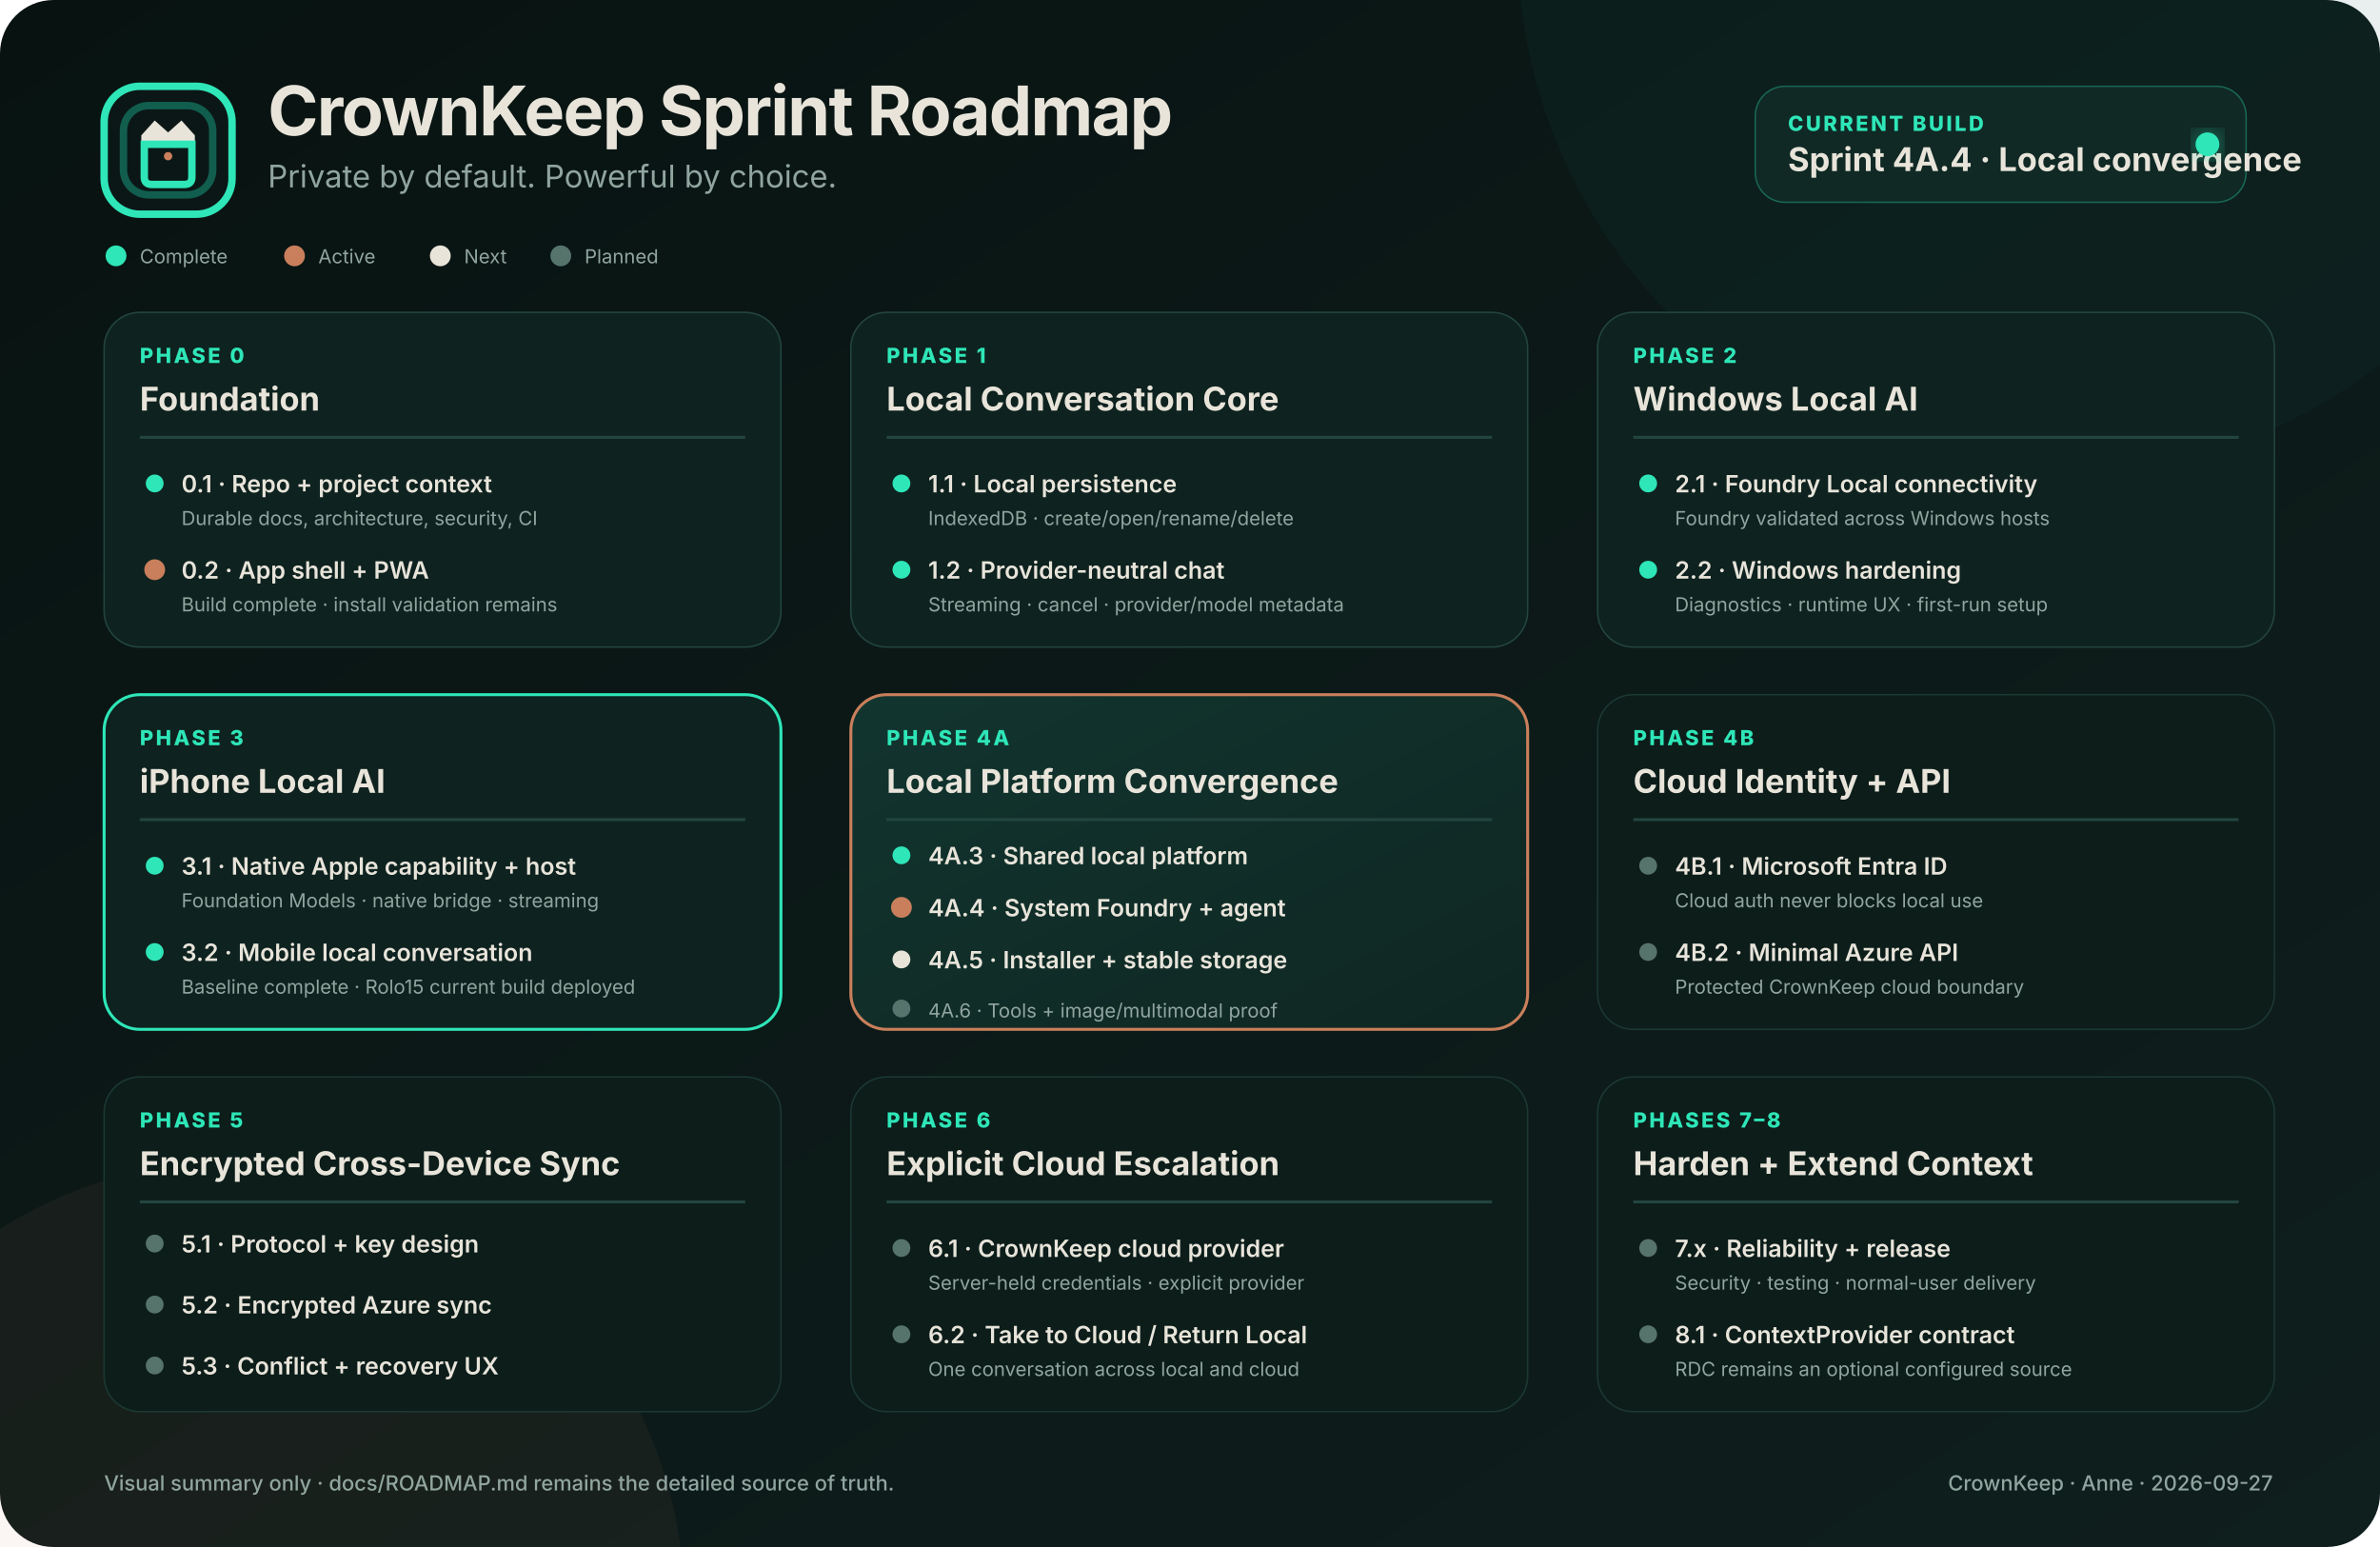
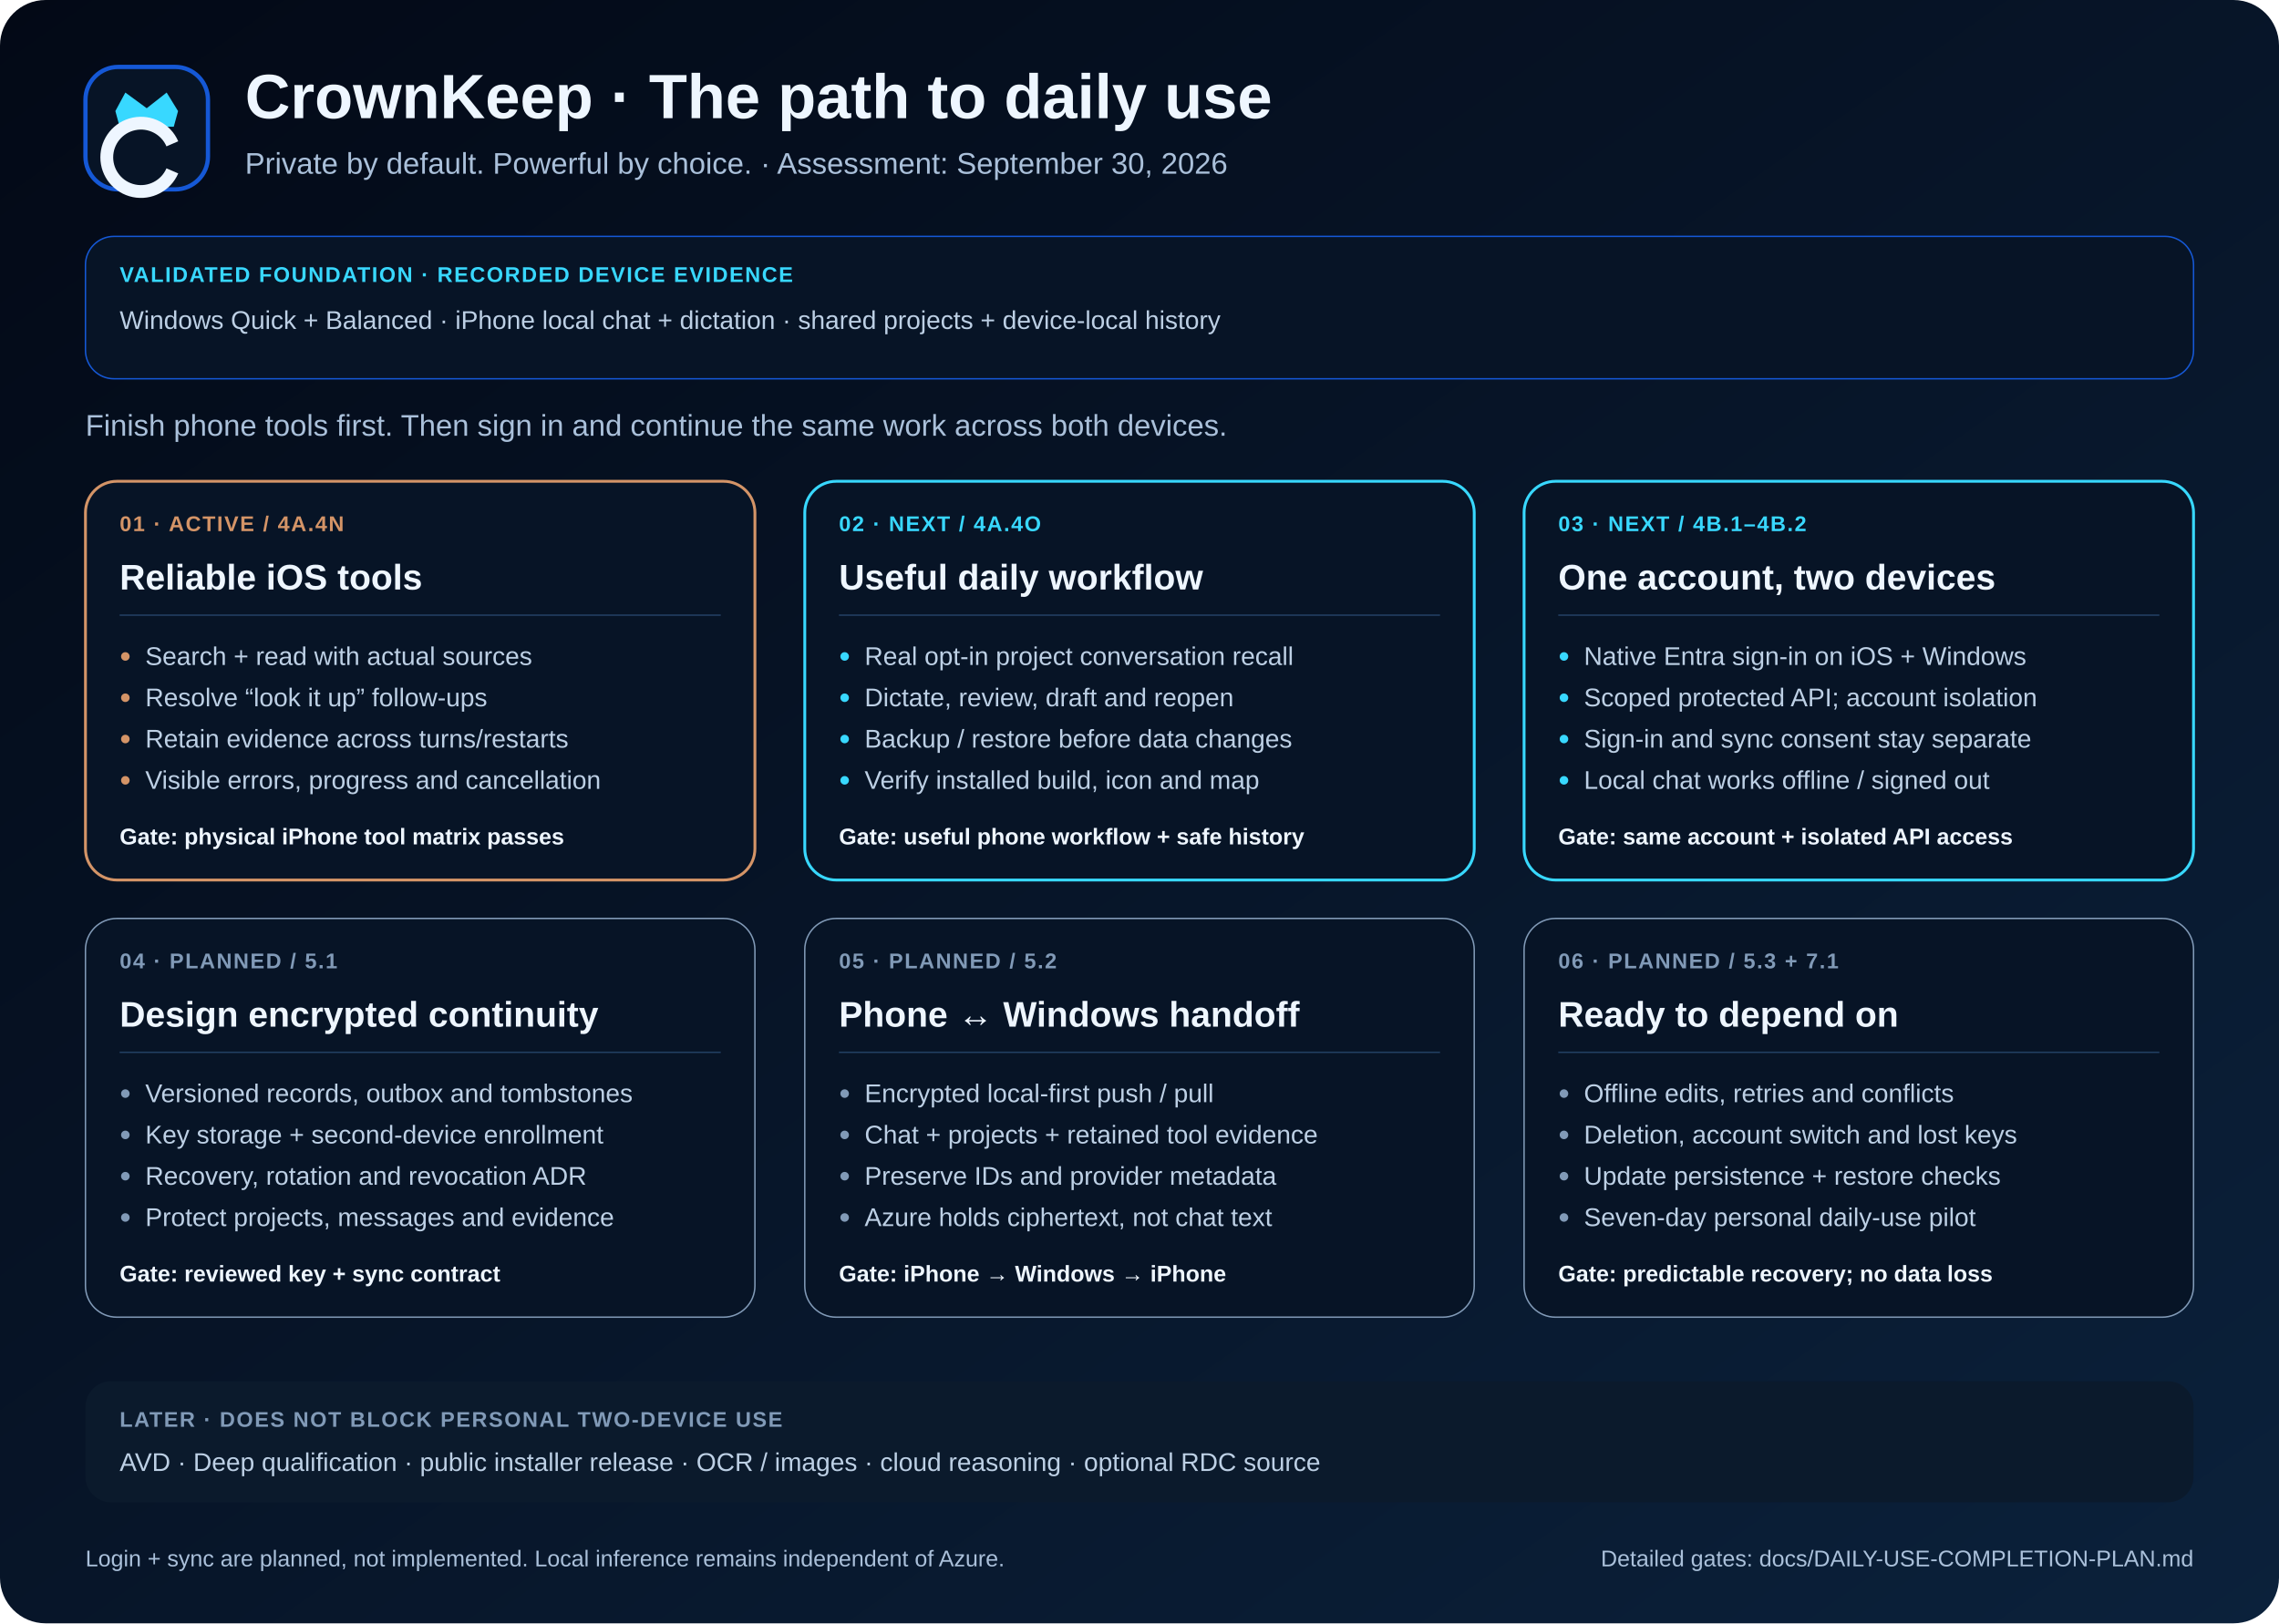
- <svg xmlns="http://www.w3.org/2000/svg" width="1600" height="1040" viewBox="0 0 1600 1040" role="img" aria-labelledby="title desc">
+ <svg xmlns="http://www.w3.org/2000/svg" width="1600" height="1140" viewBox="0 0 1600 1140" role="img" aria-labelledby="title desc">
  <defs>
-     <linearGradient id="bg" x1="0" y1="0" x2="1" y2="1">
-       <stop offset="0" stop-color="#081311" />
-       <stop offset="1" stop-color="#0F1F1E" />
+     <linearGradient id="bg" x2="1" y2="1">
+       <stop stop-color="#030916" />
+       <stop offset="1" stop-color="#0B213B" />
    </linearGradient>
-     <linearGradient id="activeCard" x1="0" y1="0" x2="1" y2="1">
-       <stop offset="0" stop-color="#12352F" />
-       <stop offset="1" stop-color="#0F2622" />
-     </linearGradient>
-     <filter id="softGlow" x="-20%" y="-20%" width="140%" height="140%">
-       <feGaussianBlur stdDeviation="10" result="blur" />
-       <feMerge>
-         <feMergeNode in="blur" />
-         <feMergeNode in="SourceGraphic" />
-       </feMerge>
-     </filter>
    <style>
-       .title { font: 700 46px Inter,Segoe UI,Arial,sans-serif; fill:#E8E4DA; letter-spacing:-1px; }
-       .subtitle { font: 400 21px Inter,Segoe UI,Arial,sans-serif; fill:#91A59F; }
-       .phase { font: 700 22px Inter,Segoe UI,Arial,sans-serif; fill:#E8E4DA; }
-       .phaseNo { font: 800 14px Inter,Segoe UI,Arial,sans-serif; fill:#2EE6B8; letter-spacing:1.6px; }
-       .sprint { font: 600 16px Inter,Segoe UI,Arial,sans-serif; fill:#E8E4DA; }
-       .small { font: 400 13px Inter,Segoe UI,Arial,sans-serif; fill:#91A59F; }
-       .badge { font: 800 12px Inter,Segoe UI,Arial,sans-serif; letter-spacing:1px; }
-       .footer { font: 500 14px Inter,Segoe UI,Arial,sans-serif; fill:#91A59F; }
-       .line { stroke:#23453F; stroke-width:2; }
-     </style>
+ .title{font:700 44px 'Segoe UI',Arial,sans-serif;fill:#EEF6FF}.sub{font:400 21px 'Segoe UI',Arial,sans-serif;fill:#AAC0DA}.label{font:700 15px 'Segoe UI',Arial,sans-serif;letter-spacing:1px}.head{font:700 25px 'Segoe UI',Arial,sans-serif;fill:#EEF6FF}.body{font:400 18px 'Segoe UI',Arial,sans-serif;fill:#BDD0E5}.gate{font:600 16px 'Segoe UI',Arial,sans-serif;fill:#EEF6FF}.foot{font:400 16px 'Segoe UI',Arial,sans-serif;fill:#AAC0DA}
+ </style>
  </defs>
-   <rect width="1600" height="1040" rx="36" fill="url(#bg)" />
-   <circle cx="1380" cy="-40" r="360" fill="#115E4F" opacity=".10" />
-   <circle cx="160" cy="1080" r="300" fill="#C97F5B" opacity=".07" />
-   <g transform="translate(70 58)">
-     <rect width="86" height="86" rx="24" fill="#0B1716" stroke="#2EE6B8" stroke-width="5" />
-     <rect x="13" y="13" width="60" height="60" rx="17" fill="none" stroke="#115E4F" stroke-width="5" />
-     <path d="M25 33 L34 23 L43 31 L52 23 L61 33 L61 39 L25 39 Z" fill="#E8E4DA" />
-     <path d="M27 39 H59 V61 Q59 66 54 66 H32 Q27 66 27 61 Z" fill="none" stroke="#2EE6B8" stroke-width="5" />
-     <circle cx="43" cy="47" r="2.8" fill="#C97F5B" />
+   <rect width="1600" height="1140" rx="32" fill="url(#bg)" />
+   <g transform="translate(60 47)">
+     <rect width="86" height="86" rx="23" fill="#071426" stroke="#1558D6" stroke-width="3" />
+     <path d="M21 31 L28 18 L43 29 L57 18 L65 31 L62 42 H24 Z" fill="#38D8FF" />
+     <path d="M61 54 A24 24 0 1 0 61 73" fill="none" stroke="#EEF6FF" stroke-width="9" />
  </g>
-   <text x="180" y="91" class="title">CrownKeep Sprint Roadmap</text>
-   <text x="180" y="126" class="subtitle">Private by default. Powerful by choice.</text>
-   <g transform="translate(1180 58)">
-     <rect width="330" height="78" rx="20" fill="#102925" stroke="#2EE6B8" stroke-opacity=".34" />
-     <text x="22" y="30" class="phaseNo">CURRENT BUILD</text>
-     <text x="22" y="57" class="phase">Sprint 4A.4 · Local convergence</text>
-     <circle cx="304" cy="39" r="8" fill="#2EE6B8" filter="url(#softGlow)" />
+   <text x="172" y="83" class="title">CrownKeep · The path to daily use</text>
+   <text x="172" y="122" class="sub">Private by default. Powerful by choice. · Assessment: September 30, 2026</text>
+   <rect x="60" y="166" width="1480" height="100" rx="20" fill="#071426" stroke="#1558D6" />
+   <text x="84" y="198" class="label" fill="#38D8FF">VALIDATED FOUNDATION · RECORDED DEVICE EVIDENCE</text>
+   <text x="84" y="231" class="body">Windows Quick + Balanced · iPhone local chat + dictation · shared projects + device-local history</text>
+   <text x="60" y="306" class="sub">Finish phone tools first. Then sign in and continue the same work across both devices.</text>
+   <g transform="translate(60 338)">
+     <rect width="470" height="280" rx="22" fill="#071426" stroke="#D49467" stroke-width="2" />
+     <text x="24" y="35" class="label" fill="#D49467">01 · ACTIVE / 4A.4N</text>
+     <text x="24" y="76" class="head">Reliable iOS tools</text>
+     <path d="M24 94 H446" stroke="#224063" />
+     <circle cx="28" cy="123" r="3" fill="#D49467" />
+     <text x="42" y="129" class="body">Search + read with actual sources</text>
+     <circle cx="28" cy="152" r="3" fill="#D49467" />
+     <text x="42" y="158" class="body">Resolve “look it up” follow-ups</text>
+     <circle cx="28" cy="181" r="3" fill="#D49467" />
+     <text x="42" y="187" class="body">Retain evidence across turns/restarts</text>
+     <circle cx="28" cy="210" r="3" fill="#D49467" />
+     <text x="42" y="216" class="body">Visible errors, progress and cancellation</text>
+     <text x="24" y="255" class="gate">Gate: physical iPhone tool matrix passes</text>
  </g>
-   <g transform="translate(70 164)">
-     <circle cx="8" cy="8" r="7" fill="#2EE6B8" />
-     <text x="24" y="13" class="small">Complete</text>
-     <circle cx="128" cy="8" r="7" fill="#C97F5B" />
-     <text x="144" y="13" class="small">Active</text>
-     <circle cx="226" cy="8" r="7" fill="#E8E4DA" />
-     <text x="242" y="13" class="small">Next</text>
-     <circle cx="307" cy="8" r="7" fill="#56736C" />
-     <text x="323" y="13" class="small">Planned</text>
+   <g transform="translate(565 338)">
+     <rect width="470" height="280" rx="22" fill="#071426" stroke="#38D8FF" stroke-width="2" />
+     <text x="24" y="35" class="label" fill="#38D8FF">02 · NEXT / 4A.4O</text>
+     <text x="24" y="76" class="head">Useful daily workflow</text>
+     <path d="M24 94 H446" stroke="#224063" />
+     <circle cx="28" cy="123" r="3" fill="#38D8FF" />
+     <text x="42" y="129" class="body">Real opt-in project conversation recall</text>
+     <circle cx="28" cy="152" r="3" fill="#38D8FF" />
+     <text x="42" y="158" class="body">Dictate, review, draft and reopen</text>
+     <circle cx="28" cy="181" r="3" fill="#38D8FF" />
+     <text x="42" y="187" class="body">Backup / restore before data changes</text>
+     <circle cx="28" cy="210" r="3" fill="#38D8FF" />
+     <text x="42" y="216" class="body">Verify installed build, icon and map</text>
+     <text x="24" y="255" class="gate">Gate: useful phone workflow + safe history</text>
  </g>
-   <g transform="translate(70 210)">
-     <rect width="455" height="225" rx="24" fill="#0E221F" stroke="#23453F" />
-     <text x="24" y="34" class="phaseNo">PHASE 0</text>
-     <text x="24" y="66" class="phase">Foundation</text>
-     <line x1="24" y1="84" x2="431" y2="84" class="line" />
-     <circle cx="34" cy="115" r="6" fill="#2EE6B8" />
-     <text x="52" y="121" class="sprint">0.1 · Repo + project context</text>
-     <text x="52" y="143" class="small">Durable docs, architecture, security, CI</text>
-     <circle cx="34" cy="173" r="7" fill="#C97F5B" />
-     <text x="52" y="179" class="sprint">0.2 · App shell + PWA</text>
-     <text x="52" y="201" class="small">Build complete · install validation remains</text>
+   <g transform="translate(1070 338)">
+     <rect width="470" height="280" rx="22" fill="#071426" stroke="#38D8FF" stroke-width="2" />
+     <text x="24" y="35" class="label" fill="#38D8FF">03 · NEXT / 4B.1–4B.2</text>
+     <text x="24" y="76" class="head">One account, two devices</text>
+     <path d="M24 94 H446" stroke="#224063" />
+     <circle cx="28" cy="123" r="3" fill="#38D8FF" />
+     <text x="42" y="129" class="body">Native Entra sign-in on iOS + Windows</text>
+     <circle cx="28" cy="152" r="3" fill="#38D8FF" />
+     <text x="42" y="158" class="body">Scoped protected API; account isolation</text>
+     <circle cx="28" cy="181" r="3" fill="#38D8FF" />
+     <text x="42" y="187" class="body">Sign-in and sync consent stay separate</text>
+     <circle cx="28" cy="210" r="3" fill="#38D8FF" />
+     <text x="42" y="216" class="body">Local chat works offline / signed out</text>
+     <text x="24" y="255" class="gate">Gate: same account + isolated API access</text>
  </g>
-   <g transform="translate(572 210)">
-     <rect width="455" height="225" rx="24" fill="#0E221F" stroke="#23453F" />
-     <text x="24" y="34" class="phaseNo">PHASE 1</text>
-     <text x="24" y="66" class="phase">Local Conversation Core</text>
-     <line x1="24" y1="84" x2="431" y2="84" class="line" />
-     <circle cx="34" cy="115" r="6" fill="#2EE6B8" />
-     <text x="52" y="121" class="sprint">1.1 · Local persistence</text>
-     <text x="52" y="143" class="small">IndexedDB · create/open/rename/delete</text>
-     <circle cx="34" cy="173" r="6" fill="#2EE6B8" />
-     <text x="52" y="179" class="sprint">1.2 · Provider-neutral chat</text>
-     <text x="52" y="201" class="small">Streaming · cancel · provider/model metadata</text>
+   <g transform="translate(60 645)">
+     <rect width="470" height="280" rx="22" fill="#071426" stroke="#819AB7" stroke-width="1" />
+     <text x="24" y="35" class="label" fill="#819AB7">04 · PLANNED / 5.1</text>
+     <text x="24" y="76" class="head">Design encrypted continuity</text>
+     <path d="M24 94 H446" stroke="#224063" />
+     <circle cx="28" cy="123" r="3" fill="#819AB7" />
+     <text x="42" y="129" class="body">Versioned records, outbox and tombstones</text>
+     <circle cx="28" cy="152" r="3" fill="#819AB7" />
+     <text x="42" y="158" class="body">Key storage + second-device enrollment</text>
+     <circle cx="28" cy="181" r="3" fill="#819AB7" />
+     <text x="42" y="187" class="body">Recovery, rotation and revocation ADR</text>
+     <circle cx="28" cy="210" r="3" fill="#819AB7" />
+     <text x="42" y="216" class="body">Protect projects, messages and evidence</text>
+     <text x="24" y="255" class="gate">Gate: reviewed key + sync contract</text>
  </g>
-   <g transform="translate(1074 210)">
-     <rect width="455" height="225" rx="24" fill="#0E221F" stroke="#23453F" />
-     <text x="24" y="34" class="phaseNo">PHASE 2</text>
-     <text x="24" y="66" class="phase">Windows Local AI</text>
-     <line x1="24" y1="84" x2="431" y2="84" class="line" />
-     <circle cx="34" cy="115" r="6" fill="#2EE6B8" />
-     <text x="52" y="121" class="sprint">2.1 · Foundry Local connectivity</text>
-     <text x="52" y="143" class="small">Foundry validated across Windows hosts</text>
-     <circle cx="34" cy="173" r="6" fill="#2EE6B8" />
-     <text x="52" y="179" class="sprint">2.2 · Windows hardening</text>
-     <text x="52" y="201" class="small">Diagnostics · runtime UX · first-run setup</text>
+   <g transform="translate(565 645)">
+     <rect width="470" height="280" rx="22" fill="#071426" stroke="#819AB7" stroke-width="1" />
+     <text x="24" y="35" class="label" fill="#819AB7">05 · PLANNED / 5.2</text>
+     <text x="24" y="76" class="head">Phone ↔ Windows handoff</text>
+     <path d="M24 94 H446" stroke="#224063" />
+     <circle cx="28" cy="123" r="3" fill="#819AB7" />
+     <text x="42" y="129" class="body">Encrypted local-first push / pull</text>
+     <circle cx="28" cy="152" r="3" fill="#819AB7" />
+     <text x="42" y="158" class="body">Chat + projects + retained tool evidence</text>
+     <circle cx="28" cy="181" r="3" fill="#819AB7" />
+     <text x="42" y="187" class="body">Preserve IDs and provider metadata</text>
+     <circle cx="28" cy="210" r="3" fill="#819AB7" />
+     <text x="42" y="216" class="body">Azure holds ciphertext, not chat text</text>
+     <text x="24" y="255" class="gate">Gate: iPhone → Windows → iPhone</text>
  </g>
-   <g transform="translate(70 467)">
-     <rect width="455" height="225" rx="24" fill="#0E221F" stroke="#2EE6B8" stroke-width="2" />
-     <text x="24" y="34" class="phaseNo">PHASE 3</text>
-     <text x="24" y="66" class="phase">iPhone Local AI</text>
-     <line x1="24" y1="84" x2="431" y2="84" class="line" />
-     <circle cx="34" cy="115" r="6" fill="#2EE6B8" />
-     <text x="52" y="121" class="sprint">3.1 · Native Apple capability + host</text>
-     <text x="52" y="143" class="small">Foundation Models · native bridge · streaming</text>
-     <circle cx="34" cy="173" r="6" fill="#2EE6B8" />
-     <text x="52" y="179" class="sprint">3.2 · Mobile local conversation</text>
-     <text x="52" y="201" class="small">Baseline complete · Rolo15 current build deployed</text>
+   <g transform="translate(1070 645)">
+     <rect width="470" height="280" rx="22" fill="#071426" stroke="#819AB7" stroke-width="1" />
+     <text x="24" y="35" class="label" fill="#819AB7">06 · PLANNED / 5.3 + 7.1</text>
+     <text x="24" y="76" class="head">Ready to depend on</text>
+     <path d="M24 94 H446" stroke="#224063" />
+     <circle cx="28" cy="123" r="3" fill="#819AB7" />
+     <text x="42" y="129" class="body">Offline edits, retries and conflicts</text>
+     <circle cx="28" cy="152" r="3" fill="#819AB7" />
+     <text x="42" y="158" class="body">Deletion, account switch and lost keys</text>
+     <circle cx="28" cy="181" r="3" fill="#819AB7" />
+     <text x="42" y="187" class="body">Update persistence + restore checks</text>
+     <circle cx="28" cy="210" r="3" fill="#819AB7" />
+     <text x="42" y="216" class="body">Seven-day personal daily-use pilot</text>
+     <text x="24" y="255" class="gate">Gate: predictable recovery; no data loss</text>
  </g>
-   <g transform="translate(572 467)">
-     <rect width="455" height="225" rx="24" fill="url(#activeCard)" stroke="#C97F5B" stroke-width="2" />
-     <text x="24" y="34" class="phaseNo">PHASE 4A</text>
-     <text x="24" y="66" class="phase">Local Platform Convergence</text>
-     <line x1="24" y1="84" x2="431" y2="84" class="line" />
-     <circle cx="34" cy="108" r="6" fill="#2EE6B8" />
-     <text x="52" y="114" class="sprint">4A.3 · Shared local platform</text>
-     <circle cx="34" cy="143" r="7" fill="#C97F5B" />
-     <text x="52" y="149" class="sprint">4A.4 · System Foundry + agent</text>
-     <circle cx="34" cy="178" r="6" fill="#E8E4DA" />
-     <text x="52" y="184" class="sprint">4A.5 · Installer + stable storage</text>
-     <circle cx="34" cy="211" r="6" fill="#56736C" />
-     <text x="52" y="217" class="small">4A.6 · Tools + image/multimodal proof</text>
-   </g>
-   <g transform="translate(1074 467)">
-     <rect width="455" height="225" rx="24" fill="#0C1D1A" stroke="#1C3833" />
-     <text x="24" y="34" class="phaseNo">PHASE 4B</text>
-     <text x="24" y="66" class="phase">Cloud Identity + API</text>
-     <line x1="24" y1="84" x2="431" y2="84" class="line" />
-     <circle cx="34" cy="115" r="6" fill="#56736C" />
-     <text x="52" y="121" class="sprint">4B.1 · Microsoft Entra ID</text>
-     <text x="52" y="143" class="small">Cloud auth never blocks local use</text>
-     <circle cx="34" cy="173" r="6" fill="#56736C" />
-     <text x="52" y="179" class="sprint">4B.2 · Minimal Azure API</text>
-     <text x="52" y="201" class="small">Protected CrownKeep cloud boundary</text>
-   </g>
-   <g transform="translate(70 724)">
-     <rect width="455" height="225" rx="24" fill="#0C1D1A" stroke="#1C3833" />
-     <text x="24" y="34" class="phaseNo">PHASE 5</text>
-     <text x="24" y="66" class="phase">Encrypted Cross-Device Sync</text>
-     <line x1="24" y1="84" x2="431" y2="84" class="line" />
-     <circle cx="34" cy="112" r="6" fill="#56736C" />
-     <text x="52" y="118" class="sprint">5.1 · Protocol + key design</text>
-     <circle cx="34" cy="153" r="6" fill="#56736C" />
-     <text x="52" y="159" class="sprint">5.2 · Encrypted Azure sync</text>
-     <circle cx="34" cy="194" r="6" fill="#56736C" />
-     <text x="52" y="200" class="sprint">5.3 · Conflict + recovery UX</text>
-   </g>
-   <g transform="translate(572 724)">
-     <rect width="455" height="225" rx="24" fill="#0C1D1A" stroke="#1C3833" />
-     <text x="24" y="34" class="phaseNo">PHASE 6</text>
-     <text x="24" y="66" class="phase">Explicit Cloud Escalation</text>
-     <line x1="24" y1="84" x2="431" y2="84" class="line" />
-     <circle cx="34" cy="115" r="6" fill="#56736C" />
-     <text x="52" y="121" class="sprint">6.1 · CrownKeep cloud provider</text>
-     <text x="52" y="143" class="small">Server-held credentials · explicit provider</text>
-     <circle cx="34" cy="173" r="6" fill="#56736C" />
-     <text x="52" y="179" class="sprint">6.2 · Take to Cloud / Return Local</text>
-     <text x="52" y="201" class="small">One conversation across local and cloud</text>
-   </g>
-   <g transform="translate(1074 724)">
-     <rect width="455" height="225" rx="24" fill="#0C1D1A" stroke="#1C3833" />
-     <text x="24" y="34" class="phaseNo">PHASES 7–8</text>
-     <text x="24" y="66" class="phase">Harden + Extend Context</text>
-     <line x1="24" y1="84" x2="431" y2="84" class="line" />
-     <circle cx="34" cy="115" r="6" fill="#56736C" />
-     <text x="52" y="121" class="sprint">7.x · Reliability + release</text>
-     <text x="52" y="143" class="small">Security · testing · normal-user delivery</text>
-     <circle cx="34" cy="173" r="6" fill="#56736C" />
-     <text x="52" y="179" class="sprint">8.1 · ContextProvider contract</text>
-     <text x="52" y="201" class="small">RDC remains an optional configured source</text>
-   </g>
-   <text x="70" y="1002" class="footer">Visual summary only · docs/ROADMAP.md remains the detailed source of truth.</text>
-   <text x="1528" y="1002" text-anchor="end" class="footer">CrownKeep · Anne · 2026-09-27</text>
+   <rect x="60" y="970" width="1480" height="85" rx="18" fill="#0B1A2C" />
+   <text x="84" y="1002" class="label" fill="#819AB7">LATER · DOES NOT BLOCK PERSONAL TWO-DEVICE USE</text>
+   <text x="84" y="1033" class="body">AVD · Deep qualification · public installer release · OCR / images · cloud reasoning · optional RDC source</text>
+   <text x="60" y="1100" class="foot">Login + sync are planned, not implemented. Local inference remains independent of Azure.</text>
+   <text x="1540" y="1100" text-anchor="end" class="foot">Detailed gates: docs/DAILY-USE-COMPLETION-PLAN.md</text>
</svg>
